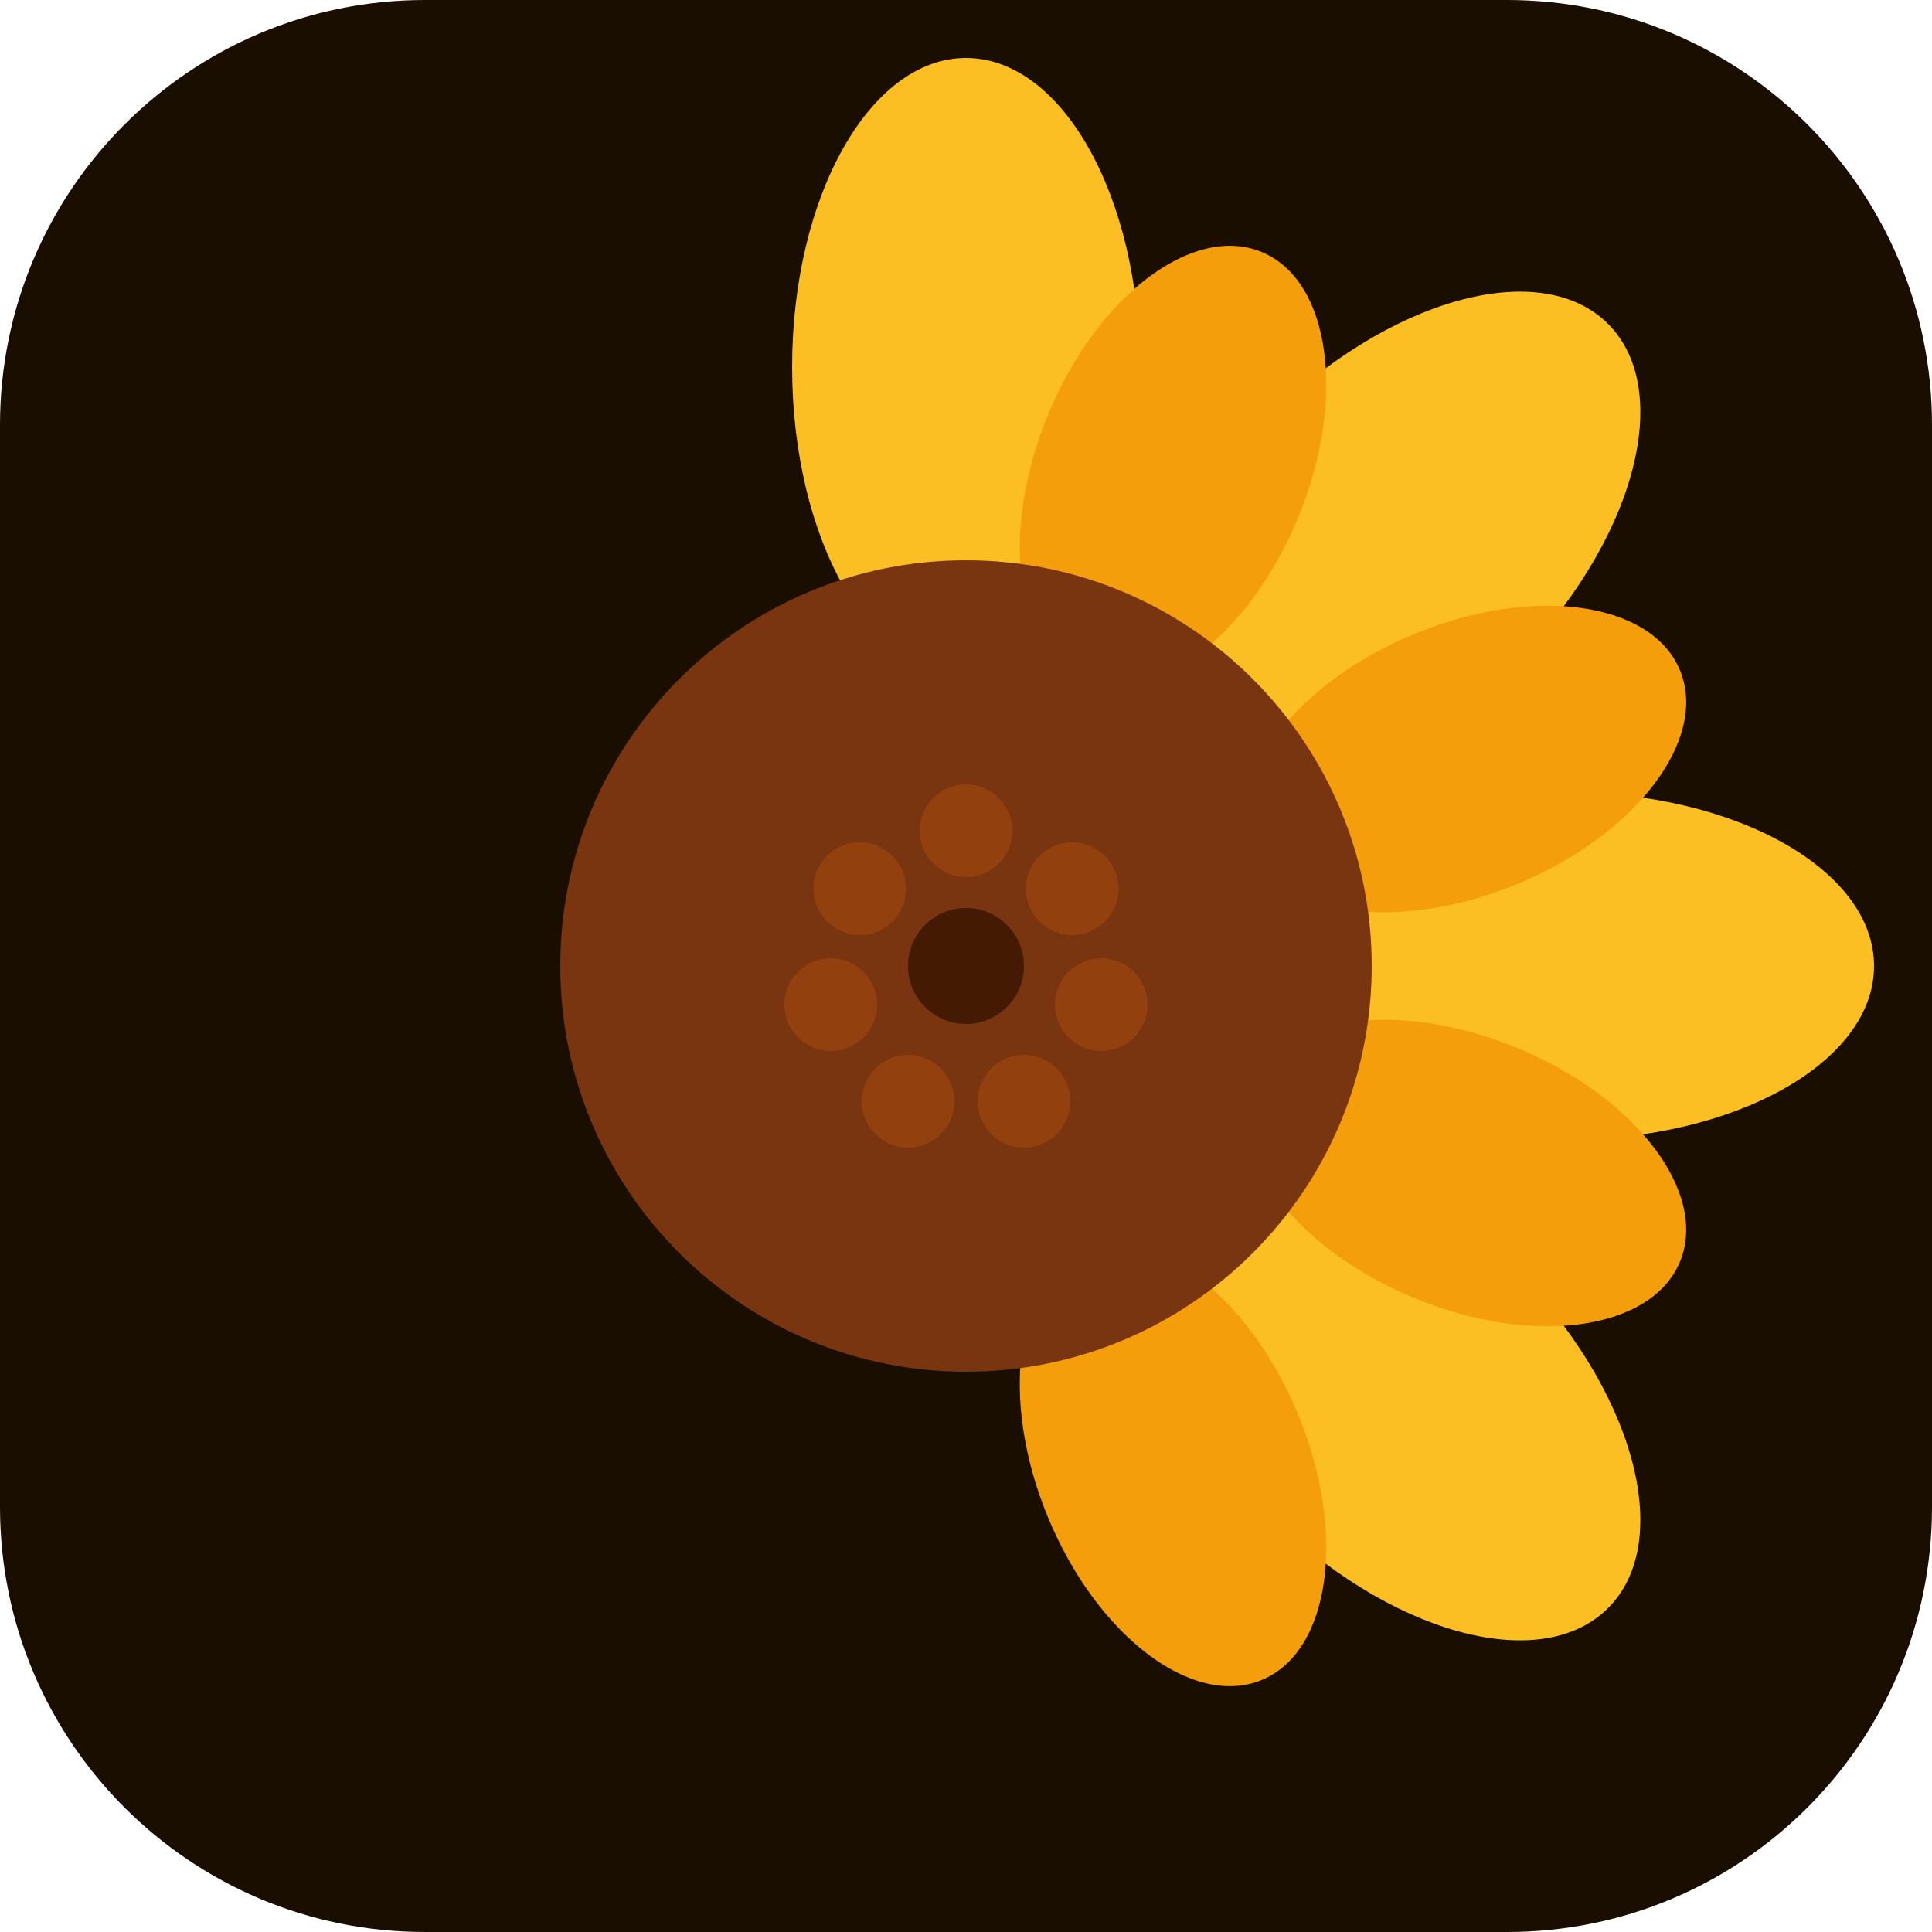
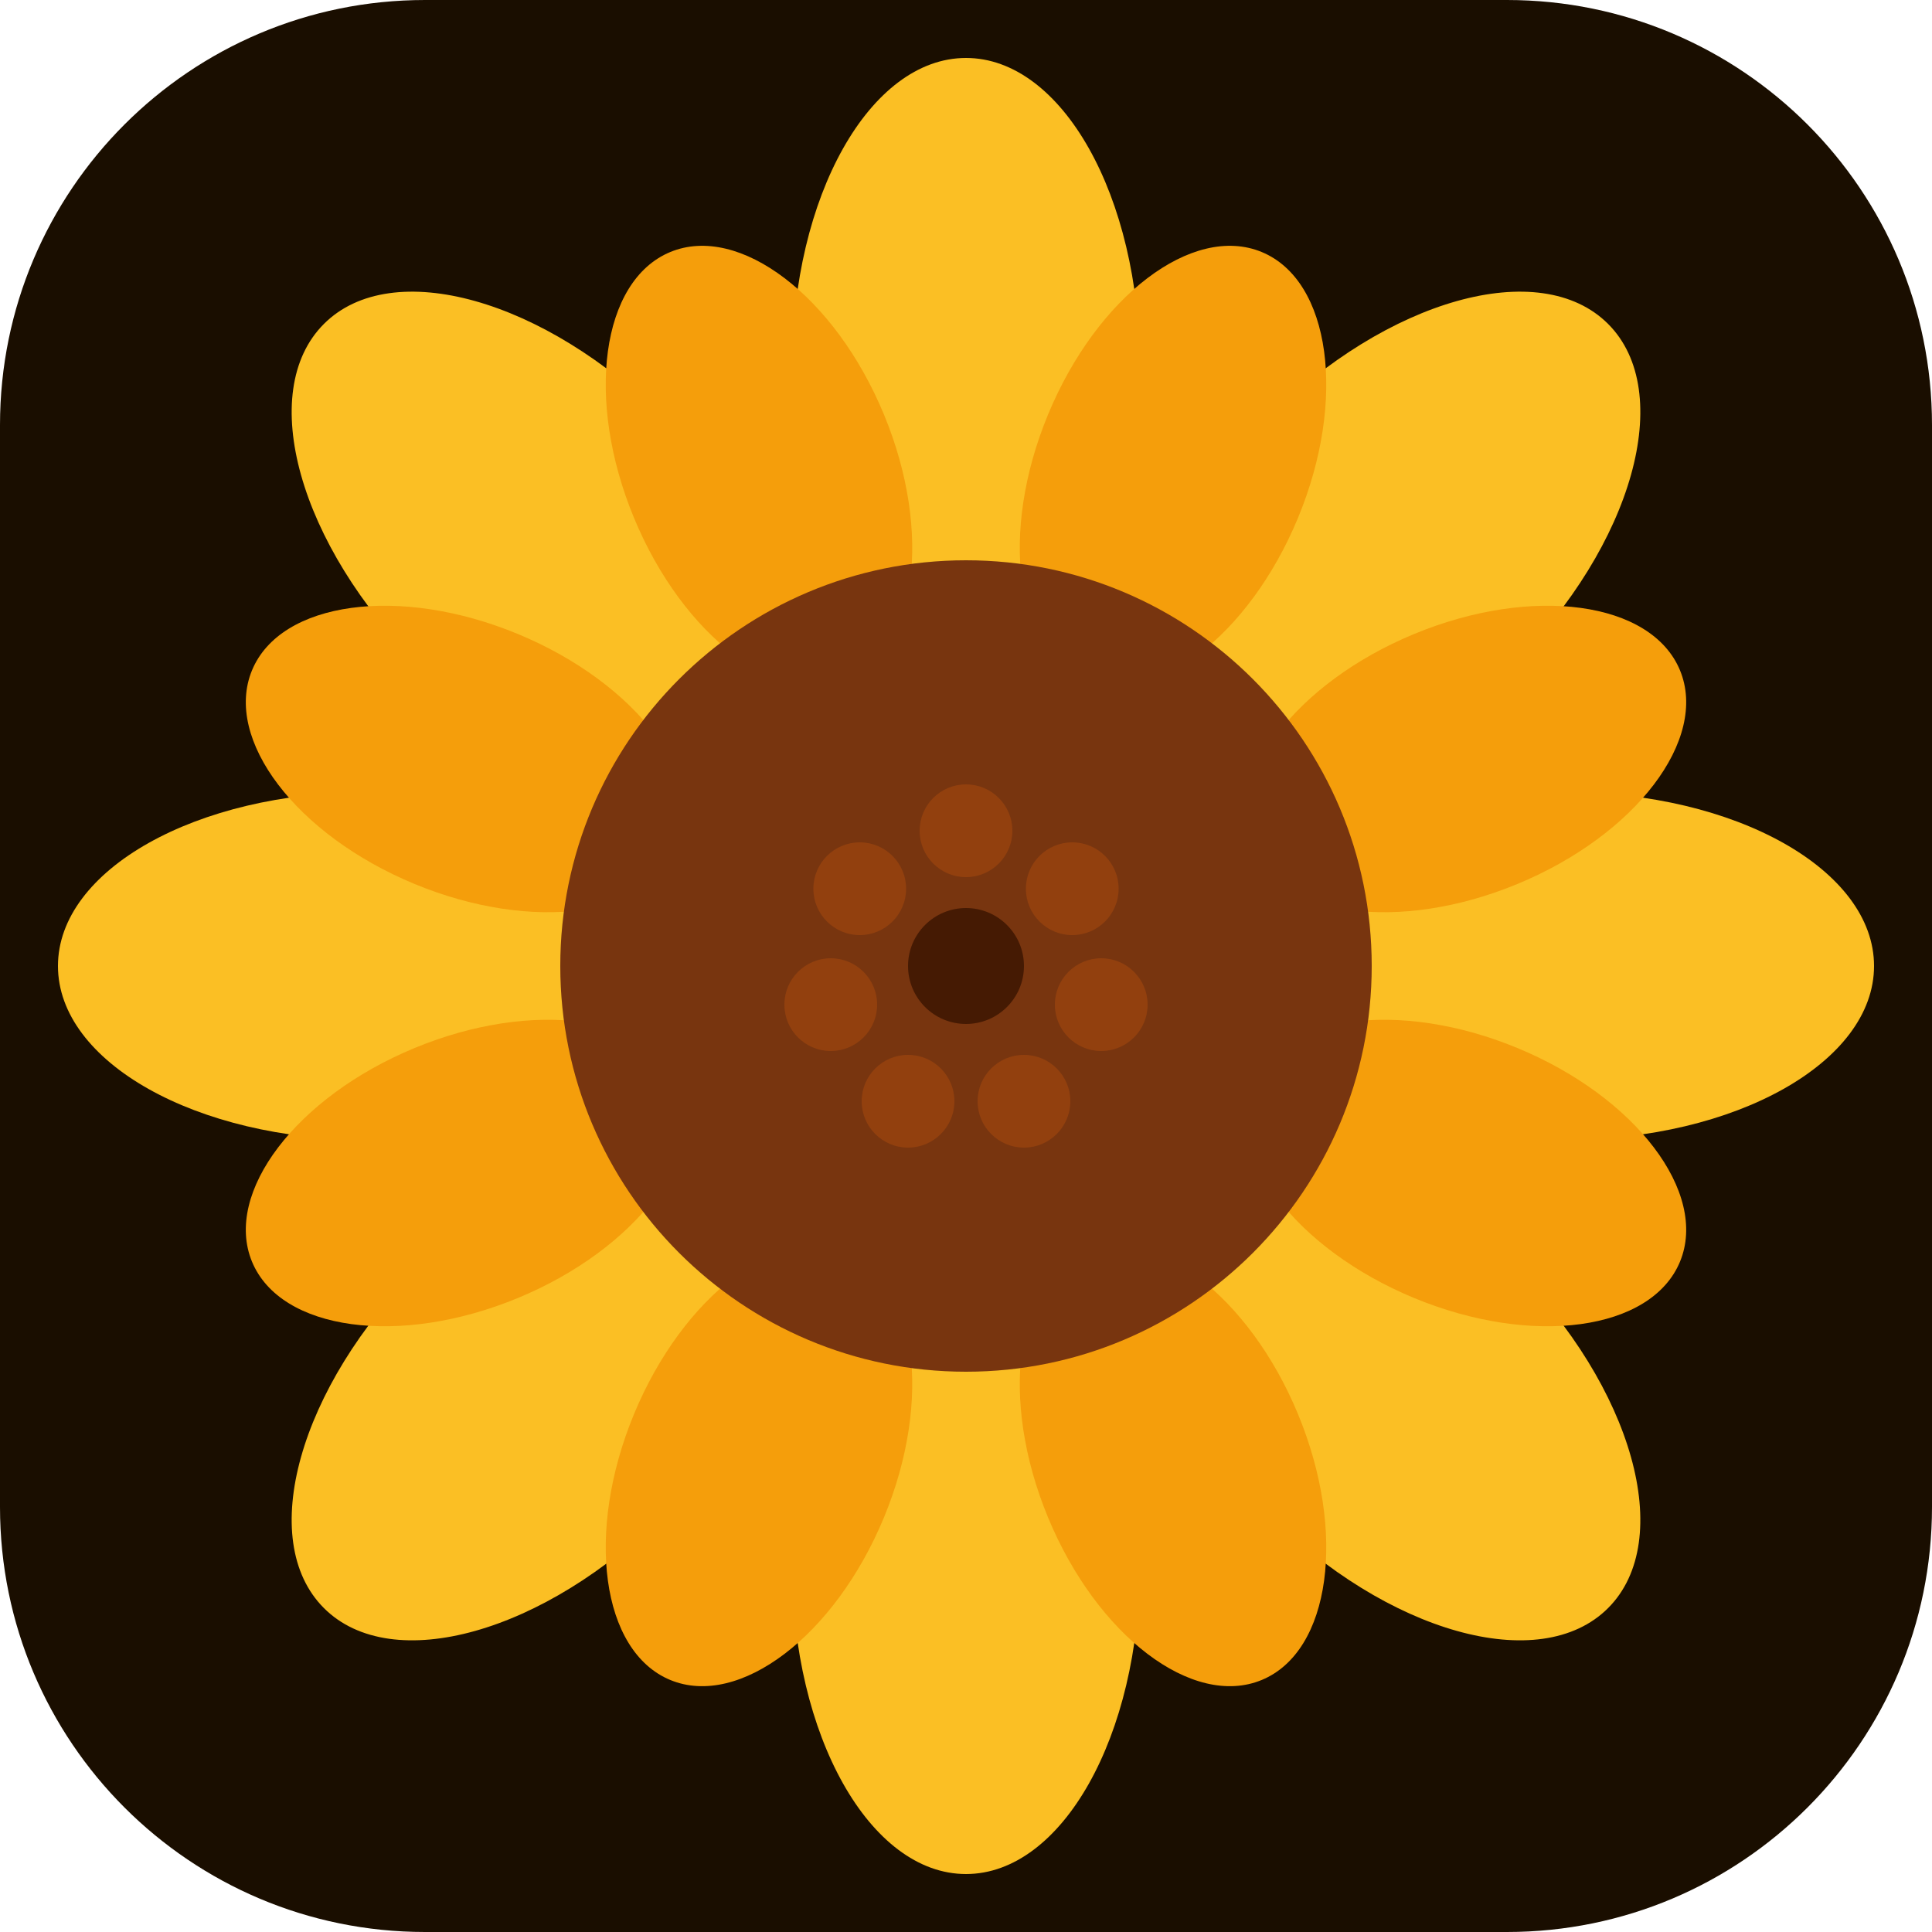
<svg xmlns="http://www.w3.org/2000/svg" viewBox="0 0 100 100">
  <rect width="100" height="100" rx="22" fill="#1A0E00" />
  <ellipse cx="50" cy="19" rx="9" ry="16" fill="#FBBF24" transform="rotate(0   50 50)" />
  <ellipse cx="50" cy="19" rx="9" ry="16" fill="#FBBF24" transform="rotate(45  50 50)" />
  <ellipse cx="50" cy="19" rx="9" ry="16" fill="#FBBF24" transform="rotate(90  50 50)" />
  <ellipse cx="50" cy="19" rx="9" ry="16" fill="#FBBF24" transform="rotate(135 50 50)" />
+   <ellipse cx="50" cy="19" rx="9" ry="16" fill="#FBBF24" transform="rotate(180 50 50)" />
+   <ellipse cx="50" cy="19" rx="9" ry="16" fill="#FBBF24" transform="rotate(225 50 50)" />
+   <ellipse cx="50" cy="19" rx="9" ry="16" fill="#FBBF24" transform="rotate(270 50 50)" />
+   <ellipse cx="50" cy="19" rx="9" ry="16" fill="#FBBF24" transform="rotate(315 50 50)" />
  <ellipse cx="50" cy="22" rx="7" ry="12" fill="#F59E0B" transform="rotate(22.5  50 50)" />
  <ellipse cx="50" cy="22" rx="7" ry="12" fill="#F59E0B" transform="rotate(67.5  50 50)" />
  <ellipse cx="50" cy="22" rx="7" ry="12" fill="#F59E0B" transform="rotate(112.5 50 50)" />
  <ellipse cx="50" cy="22" rx="7" ry="12" fill="#F59E0B" transform="rotate(157.5 50 50)" />
+   <ellipse cx="50" cy="22" rx="7" ry="12" fill="#F59E0B" transform="rotate(202.5 50 50)" />
+   <ellipse cx="50" cy="22" rx="7" ry="12" fill="#F59E0B" transform="rotate(247.5 50 50)" />
+   <ellipse cx="50" cy="22" rx="7" ry="12" fill="#F59E0B" transform="rotate(292.5 50 50)" />
+   <ellipse cx="50" cy="22" rx="7" ry="12" fill="#F59E0B" transform="rotate(337.5 50 50)" />
  <circle cx="50" cy="50" r="21" fill="#78350F" />
  <circle cx="50" cy="43" r="2.4" fill="#92400E" />
  <circle cx="55.5" cy="46" r="2.4" fill="#92400E" />
  <circle cx="57" cy="52" r="2.4" fill="#92400E" />
  <circle cx="53" cy="57" r="2.4" fill="#92400E" />
  <circle cx="47" cy="57" r="2.4" fill="#92400E" />
  <circle cx="43" cy="52" r="2.4" fill="#92400E" />
  <circle cx="44.5" cy="46" r="2.4" fill="#92400E" />
  <circle cx="50" cy="50" r="3" fill="#451A03" />
</svg>
